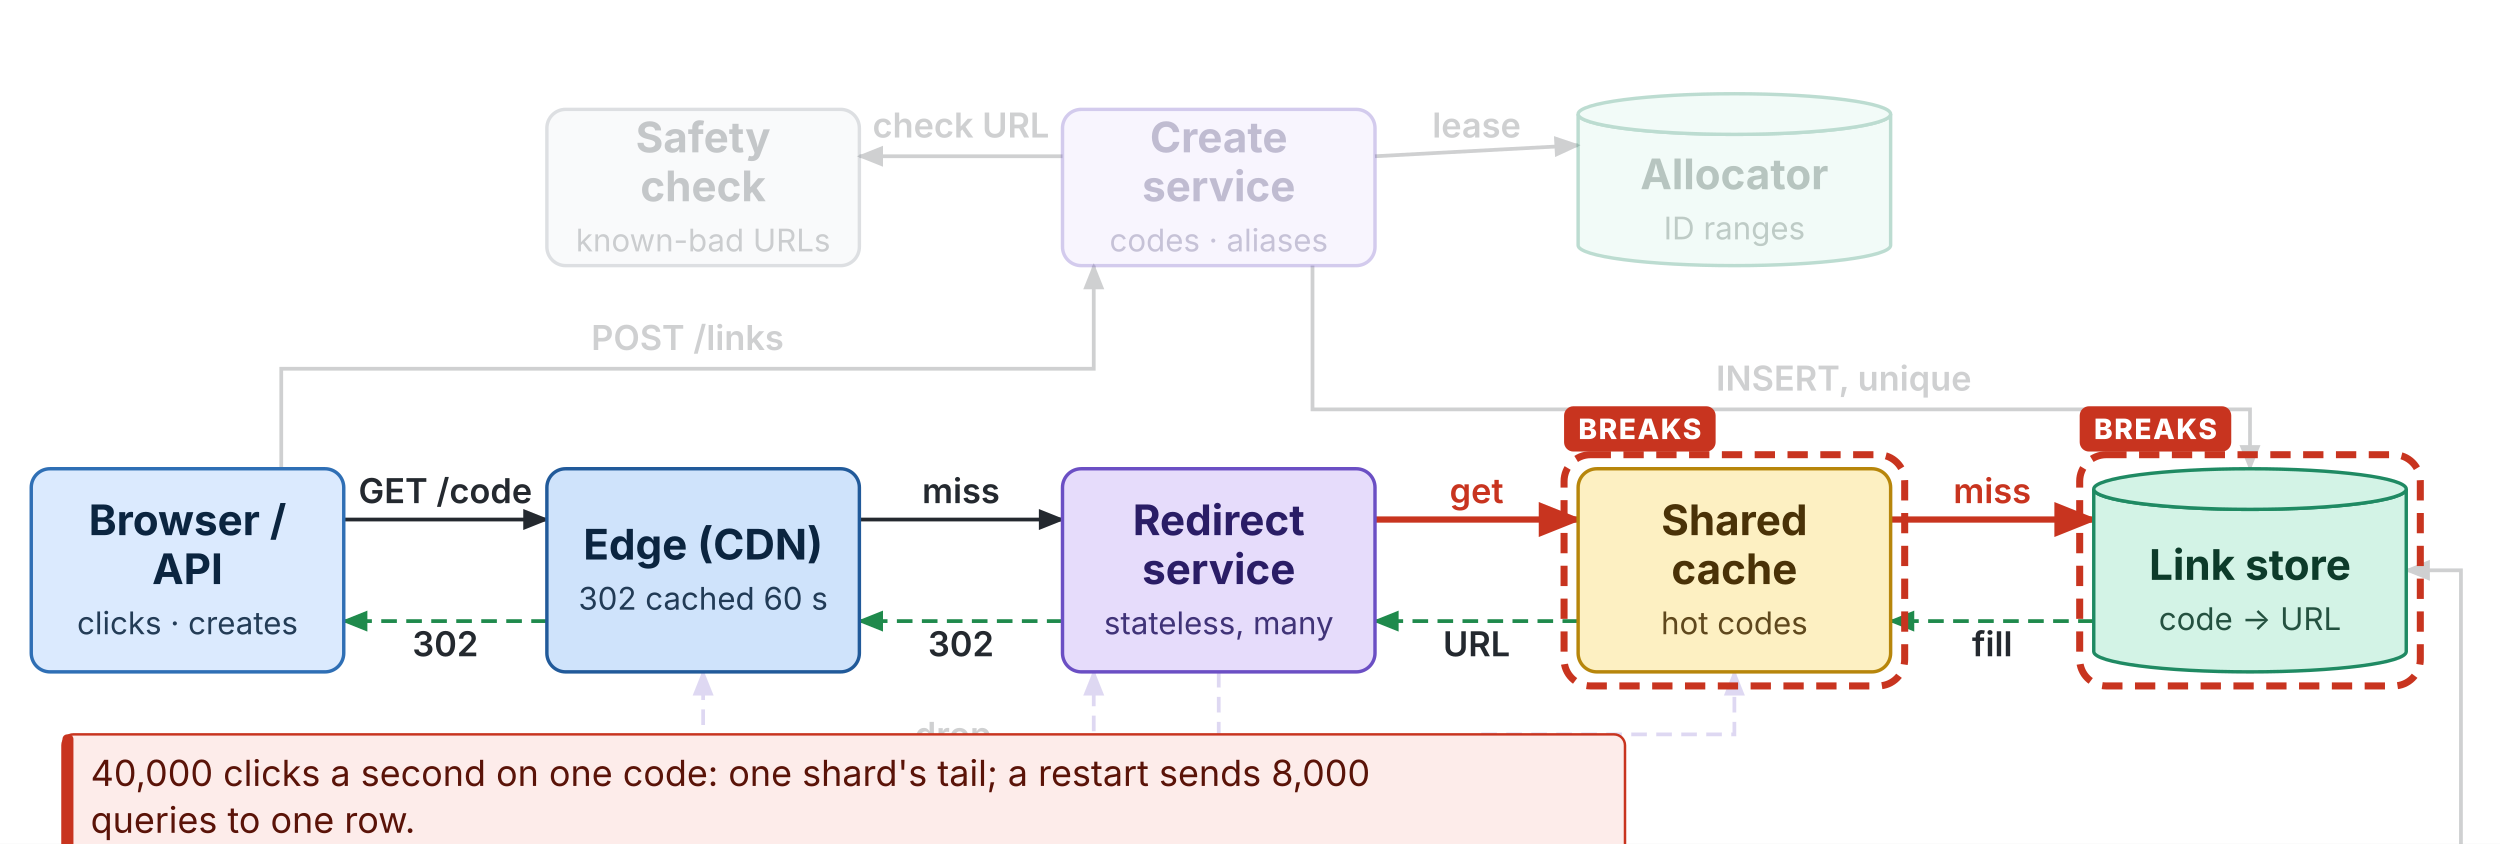
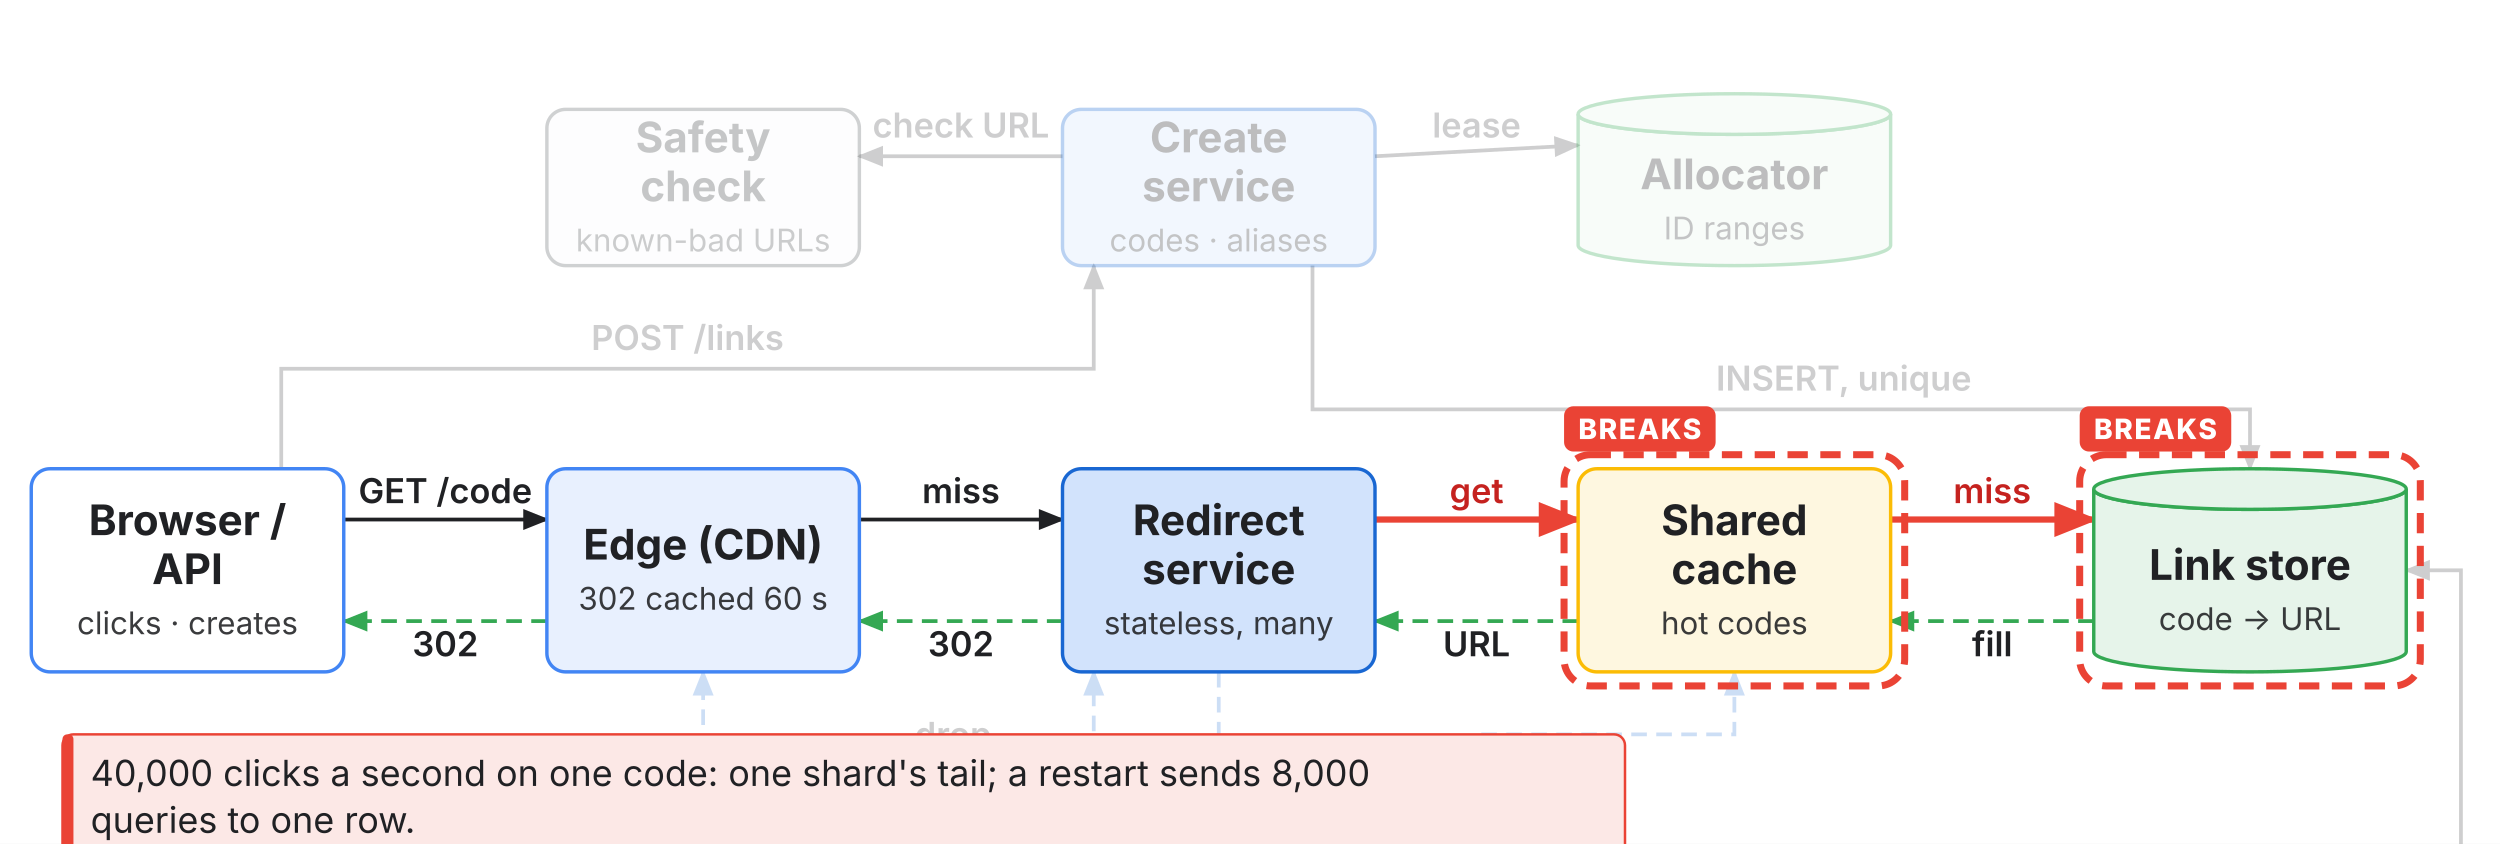
<svg xmlns="http://www.w3.org/2000/svg" class="base" viewBox="0 0 1600 540" width="1600" height="540">
  <defs>
-     <marker id="bs-1f8a4c" viewBox="0 0 10 10" refX="9" refY="5" markerWidth="7" markerHeight="7" orient="auto">
-       <path d="M0,1 L10,5 L0,9 z" fill="#1f8a4c" />
+     <marker id="bs-1967d2" viewBox="0 0 10 10" refX="9" refY="5" markerWidth="7" markerHeight="7" orient="auto">
+       <path d="M0,1 L10,5 L0,9 z" fill="#1967d2" />
    </marker>
-     <marker id="bs-s-1f8a4c" viewBox="0 0 10 10" refX="1" refY="5" markerWidth="7" markerHeight="7" orient="auto">
-       <path d="M10,1 L0,5 L10,9 z" fill="#1f8a4c" />
+     <marker id="bs-s-1967d2" viewBox="0 0 10 10" refX="1" refY="5" markerWidth="7" markerHeight="7" orient="auto">
+       <path d="M10,1 L0,5 L10,9 z" fill="#1967d2" />
    </marker>
-     <marker id="bs-24292f" viewBox="0 0 10 10" refX="9" refY="5" markerWidth="7" markerHeight="7" orient="auto">
-       <path d="M0,1 L10,5 L0,9 z" fill="#24292f" />
+     <marker id="bs-202124" viewBox="0 0 10 10" refX="9" refY="5" markerWidth="7" markerHeight="7" orient="auto">
+       <path d="M0,1 L10,5 L0,9 z" fill="#202124" />
    </marker>
-     <marker id="bs-s-24292f" viewBox="0 0 10 10" refX="1" refY="5" markerWidth="7" markerHeight="7" orient="auto">
-       <path d="M10,1 L0,5 L10,9 z" fill="#24292f" />
+     <marker id="bs-s-202124" viewBox="0 0 10 10" refX="1" refY="5" markerWidth="7" markerHeight="7" orient="auto">
+       <path d="M10,1 L0,5 L10,9 z" fill="#202124" />
    </marker>
-     <marker id="bs-6b4fc4" viewBox="0 0 10 10" refX="9" refY="5" markerWidth="7" markerHeight="7" orient="auto">
-       <path d="M0,1 L10,5 L0,9 z" fill="#6b4fc4" />
+     <marker id="bs-34a853" viewBox="0 0 10 10" refX="9" refY="5" markerWidth="7" markerHeight="7" orient="auto">
+       <path d="M0,1 L10,5 L0,9 z" fill="#34a853" />
    </marker>
-     <marker id="bs-s-6b4fc4" viewBox="0 0 10 10" refX="1" refY="5" markerWidth="7" markerHeight="7" orient="auto">
-       <path d="M10,1 L0,5 L10,9 z" fill="#6b4fc4" />
+     <marker id="bs-s-34a853" viewBox="0 0 10 10" refX="1" refY="5" markerWidth="7" markerHeight="7" orient="auto">
+       <path d="M10,1 L0,5 L10,9 z" fill="#34a853" />
    </marker>
-     <marker id="bs-c8341f" viewBox="0 0 10 10" refX="9" refY="5" markerWidth="7" markerHeight="7" orient="auto">
-       <path d="M0,1 L10,5 L0,9 z" fill="#c8341f" />
+     <marker id="bs-ea4335" viewBox="0 0 10 10" refX="9" refY="5" markerWidth="7" markerHeight="7" orient="auto">
+       <path d="M0,1 L10,5 L0,9 z" fill="#ea4335" />
    </marker>
-     <marker id="bs-s-c8341f" viewBox="0 0 10 10" refX="1" refY="5" markerWidth="7" markerHeight="7" orient="auto">
-       <path d="M10,1 L0,5 L10,9 z" fill="#c8341f" />
+     <marker id="bs-s-ea4335" viewBox="0 0 10 10" refX="1" refY="5" markerWidth="7" markerHeight="7" orient="auto">
+       <path d="M10,1 L0,5 L10,9 z" fill="#ea4335" />
    </marker>
  </defs>
  <rect width="1600" height="540" fill="#ffffff" />
-   <path d="M880.0,332.5 L1010.0,332.5" fill="none" stroke="#c8341f" stroke-width="4" marker-end="url(#bs-c8341f)" />
-   <path d="M1010.0,397.5 L880.0,397.5" fill="none" stroke="#1f8a4c" stroke-width="2.4" stroke-dasharray="10 6" marker-end="url(#bs-1f8a4c)" />
-   <path d="M1210.0,332.5 L1340.0,332.5" fill="none" stroke="#c8341f" stroke-width="4" marker-end="url(#bs-c8341f)" />
-   <path d="M1340.0,397.5 L1210.0,397.5" fill="none" stroke="#1f8a4c" stroke-width="2.4" stroke-dasharray="10 6" marker-end="url(#bs-1f8a4c)" />
-   <path d="M180.0,300.0 L180.0,236.0 L700.0,236.0 L700.0,170.0" fill="none" stroke="#24292f" stroke-width="2.4" marker-end="url(#bs-24292f)" opacity="0.22" />
-   <path d="M880.0,100.0 L1010.0,93.0" fill="none" stroke="#24292f" stroke-width="2.4" marker-end="url(#bs-24292f)" opacity="0.22" />
-   <path d="M840.0,170.0 L840.0,262.0 L1440.0,262.0 L1440.0,300.0" fill="none" stroke="#24292f" stroke-width="2.4" marker-end="url(#bs-24292f)" opacity="0.22" />
-   <path d="M220.0,332.5 L350.0,332.5" fill="none" stroke="#24292f" stroke-width="2.4" marker-end="url(#bs-24292f)" />
-   <path d="M350.0,397.5 L220.0,397.5" fill="none" stroke="#1f8a4c" stroke-width="2.4" stroke-dasharray="10 6" marker-end="url(#bs-1f8a4c)" />
-   <path d="M550.0,332.5 L680.0,332.5" fill="none" stroke="#24292f" stroke-width="2.4" marker-end="url(#bs-24292f)" />
-   <path d="M680.0,397.5 L550.0,397.5" fill="none" stroke="#1f8a4c" stroke-width="2.4" stroke-dasharray="10 6" marker-end="url(#bs-1f8a4c)" />
-   <path d="M680.0,100.0 L550.0,100.0" fill="none" stroke="#24292f" stroke-width="2.4" marker-end="url(#bs-24292f)" opacity="0.22" />
-   <path d="M780.0,430.0 L780.0,560.0" fill="none" stroke="#6b4fc4" stroke-width="2.4" stroke-dasharray="10 6" marker-end="url(#bs-6b4fc4)" opacity="0.22" />
-   <path d="M880.0,610.0 L1010.0,610.0" fill="none" stroke="#6b4fc4" stroke-width="2.4" stroke-dasharray="10 6" marker-end="url(#bs-6b4fc4)" opacity="0.22" />
-   <path d="M1210.0,610.0 L1340.0,610.0" fill="none" stroke="#24292f" stroke-width="2.4" marker-end="url(#bs-24292f)" opacity="0.22" />
-   <path d="M220.0,610.0 L350.0,610.0" fill="none" stroke="#6b4fc4" stroke-width="2.4" stroke-dasharray="10 6" marker-end="url(#bs-6b4fc4)" opacity="0.22" />
-   <path d="M450.0,560.0 L450.0,430.0" fill="none" stroke="#6b4fc4" stroke-width="2.4" stroke-dasharray="10 6" marker-end="url(#bs-6b4fc4)" opacity="0.22" />
-   <path d="M520.0,560.0 L520.0,490.0 L700.0,490.0 L700.0,430.0" fill="none" stroke="#6b4fc4" stroke-width="2.4" stroke-dasharray="10 6" marker-end="url(#bs-6b4fc4)" opacity="0.22" />
-   <path d="M450.0,660.0 L450.0,700.0 L945.0,700.0 L945.0,470.0 L1110.0,470.0 L1110.0,430.0" fill="none" stroke="#6b4fc4" stroke-width="2.4" stroke-dasharray="10 6" marker-end="url(#bs-6b4fc4)" opacity="0.22" />
-   <path d="M120.0,660.0 L120.0,740.0 L1575.0,740.0 L1575.0,365.0 L1540.0,365.0" fill="none" stroke="#24292f" stroke-width="2.4" marker-end="url(#bs-24292f)" opacity="0.22" />
-   <rect x="20" y="300" width="200" height="130" rx="12" fill="#dbeafe" stroke="#2f6fb5" stroke-width="2.2" />
-   <text x="120.0" y="342.5" text-anchor="middle" font-family="Inter, Helvetica, Arial, sans-serif" font-size="27" font-weight="700" fill="#0b2540">Browser /</text>
-   <text x="120.0" y="373.8" text-anchor="middle" font-family="Inter, Helvetica, Arial, sans-serif" font-size="27" font-weight="700" fill="#0b2540">API</text>
-   <text x="120.0" y="405.9" text-anchor="middle" font-family="Inter, Helvetica, Arial, sans-serif" font-size="20.0" fill="#0b2540" fill-opacity="0.88">clicks · creates</text>
-   <rect x="350" y="300" width="200" height="130" rx="12" fill="#cfe3fb" stroke="#215a9a" stroke-width="2.2" />
-   <text x="450.0" y="358.1" text-anchor="middle" font-family="Inter, Helvetica, Arial, sans-serif" font-size="27" font-weight="700" fill="#0b2540">Edge (CDN)</text>
-   <text x="450.0" y="390.2" text-anchor="middle" font-family="Inter, Helvetica, Arial, sans-serif" font-size="20.0" fill="#0b2540" fill-opacity="0.88">302 cached 60 s</text>
-   <rect x="680" y="300" width="200" height="130" rx="12" fill="#e6dcfb" stroke="#6b4fc4" stroke-width="2.2" />
-   <text x="780.0" y="342.5" text-anchor="middle" font-family="Inter, Helvetica, Arial, sans-serif" font-size="27" font-weight="700" fill="#2a1d66">Redirect</text>
-   <text x="780.0" y="373.8" text-anchor="middle" font-family="Inter, Helvetica, Arial, sans-serif" font-size="27" font-weight="700" fill="#2a1d66">service</text>
-   <text x="780.0" y="405.9" text-anchor="middle" font-family="Inter, Helvetica, Arial, sans-serif" font-size="20.0" fill="#2a1d66" fill-opacity="0.88">stateless, many</text>
-   <rect x="1010" y="300" width="200" height="130" rx="12" fill="#fdf0c2" stroke="#b7860b" stroke-width="2.2" />
-   <text x="1110.0" y="342.5" text-anchor="middle" font-family="Inter, Helvetica, Arial, sans-serif" font-size="27" font-weight="700" fill="#4a3207">Shared</text>
-   <text x="1110.0" y="373.8" text-anchor="middle" font-family="Inter, Helvetica, Arial, sans-serif" font-size="27" font-weight="700" fill="#4a3207">cache</text>
-   <text x="1110.0" y="405.9" text-anchor="middle" font-family="Inter, Helvetica, Arial, sans-serif" font-size="20.0" fill="#4a3207" fill-opacity="0.88">hot codes</text>
-   <path d="M1340,313 a100.0,13 0 0,0 200,0 v104 a100.0,13 0 0,1 -200,0 z" fill="#d3f3e6" stroke="#1f8a63" stroke-width="2.2" />
-   <ellipse cx="1440.0" cy="313" rx="100.0" ry="13" fill="#d3f3e6" stroke="#1f8a63" stroke-width="2.2" />
-   <text x="1440.0" y="371.1" text-anchor="middle" font-family="Inter, Helvetica, Arial, sans-serif" font-size="27" font-weight="700" fill="#0d3b2a">Link store</text>
-   <text x="1440.0" y="403.2" text-anchor="middle" font-family="Inter, Helvetica, Arial, sans-serif" font-size="20.0" fill="#0d3b2a" fill-opacity="0.88">code → URL</text>
-   <g opacity="0.3">
-     <rect x="680" y="70" width="200" height="100" rx="12" fill="#e6dcfb" stroke="#6b4fc4" stroke-width="2.2" />
-     <text x="780.0" y="97.5" text-anchor="middle" font-family="Inter, Helvetica, Arial, sans-serif" font-size="27" font-weight="700" fill="#2a1d66">Create</text>
-     <text x="780.0" y="128.8" text-anchor="middle" font-family="Inter, Helvetica, Arial, sans-serif" font-size="27" font-weight="700" fill="#2a1d66">service</text>
-     <text x="780.0" y="160.9" text-anchor="middle" font-family="Inter, Helvetica, Arial, sans-serif" font-size="20.0" fill="#2a1d66" fill-opacity="0.88">codes · aliases</text>
+   <path data-k="e:r-c" d="M880.0,332.5 L1010.0,332.5" fill="none" stroke="#ea4335" stroke-width="4" marker-end="url(#bs-ea4335)" />
+   <path data-k="e:c-r" d="M1010.0,397.5 L880.0,397.5" fill="none" stroke="#34a853" stroke-width="2.4" stroke-dasharray="10 6" marker-end="url(#bs-34a853)" />
+   <path data-k="e:c-s" d="M1210.0,332.5 L1340.0,332.5" fill="none" stroke="#ea4335" stroke-width="4" marker-end="url(#bs-ea4335)" />
+   <path data-k="e:s-c" d="M1340.0,397.5 L1210.0,397.5" fill="none" stroke="#34a853" stroke-width="2.4" stroke-dasharray="10 6" marker-end="url(#bs-34a853)" />
+   <path data-k="e:u-cr" d="M180.0,300.0 L180.0,236.0 L700.0,236.0 L700.0,170.0" fill="none" stroke="#202124" stroke-width="2.4" marker-end="url(#bs-202124)" opacity="0.22" />
+   <path data-k="e:cr-a" d="M880.0,100.0 L1010.0,93.0" fill="none" stroke="#202124" stroke-width="2.4" marker-end="url(#bs-202124)" opacity="0.22" />
+   <path data-k="e:cr-s" d="M840.0,170.0 L840.0,262.0 L1440.0,262.0 L1440.0,300.0" fill="none" stroke="#202124" stroke-width="2.4" marker-end="url(#bs-202124)" opacity="0.22" />
+   <path data-k="e:u-e" d="M220.0,332.5 L350.0,332.5" fill="none" stroke="#202124" stroke-width="2.4" marker-end="url(#bs-202124)" />
+   <path data-k="e:e-u" d="M350.0,397.5 L220.0,397.5" fill="none" stroke="#34a853" stroke-width="2.4" stroke-dasharray="10 6" marker-end="url(#bs-34a853)" />
+   <path data-k="e:e-r" d="M550.0,332.5 L680.0,332.5" fill="none" stroke="#202124" stroke-width="2.4" marker-end="url(#bs-202124)" />
+   <path data-k="e:r-e" d="M680.0,397.5 L550.0,397.5" fill="none" stroke="#34a853" stroke-width="2.4" stroke-dasharray="10 6" marker-end="url(#bs-34a853)" />
+   <path data-k="e:cr-sf" d="M680.0,100.0 L550.0,100.0" fill="none" stroke="#202124" stroke-width="2.4" marker-end="url(#bs-202124)" opacity="0.22" />
+   <path data-k="e:r-cl" d="M780.0,430.0 L780.0,560.0" fill="none" stroke="#1967d2" stroke-width="2.4" stroke-dasharray="10 6" marker-end="url(#bs-1967d2)" opacity="0.22" />
+   <path data-k="e:cl-ag" d="M880.0,610.0 L1010.0,610.0" fill="none" stroke="#1967d2" stroke-width="2.4" stroke-dasharray="10 6" marker-end="url(#bs-1967d2)" opacity="0.22" />
+   <path data-k="e:ag-st" d="M1210.0,610.0 L1340.0,610.0" fill="none" stroke="#202124" stroke-width="2.4" marker-end="url(#bs-202124)" opacity="0.22" />
+   <path data-k="e:t-i" d="M220.0,610.0 L350.0,610.0" fill="none" stroke="#1967d2" stroke-width="2.4" stroke-dasharray="10 6" marker-end="url(#bs-1967d2)" opacity="0.22" />
+   <path data-k="e:i-e" d="M450.0,560.0 L450.0,430.0" fill="none" stroke="#1967d2" stroke-width="2.4" stroke-dasharray="10 6" marker-end="url(#bs-1967d2)" opacity="0.22" />
+   <path data-k="e:i-r" d="M520.0,560.0 L520.0,490.0 L700.0,490.0 L700.0,430.0" fill="none" stroke="#1967d2" stroke-width="2.4" stroke-dasharray="10 6" marker-end="url(#bs-1967d2)" opacity="0.22" />
+   <path data-k="e:i-c" d="M450.0,660.0 L450.0,700.0 L945.0,700.0 L945.0,470.0 L1110.0,470.0 L1110.0,430.0" fill="none" stroke="#1967d2" stroke-width="2.4" stroke-dasharray="10 6" marker-end="url(#bs-1967d2)" opacity="0.22" />
+   <path data-k="e:t-s" d="M120.0,660.0 L120.0,740.0 L1575.0,740.0 L1575.0,365.0 L1540.0,365.0" fill="none" stroke="#202124" stroke-width="2.4" marker-end="url(#bs-202124)" opacity="0.22" />
+   <g data-k="n:user">
+     <rect x="20" y="300" width="200" height="130" rx="12" fill="#ffffff" stroke="#4285f4" stroke-width="2.2" />
+     <text x="120.0" y="342.5" text-anchor="middle" font-family="Inter, Roboto, sans-serif" font-size="27" font-weight="700" fill="#202124">Browser /</text>
+     <text x="120.0" y="373.8" text-anchor="middle" font-family="Inter, Roboto, sans-serif" font-size="27" font-weight="700" fill="#202124">API</text>
+     <text x="120.0" y="405.9" text-anchor="middle" font-family="Inter, Roboto, sans-serif" font-size="20.0" fill="#202124" fill-opacity="0.88">clicks · creates</text>
  </g>
-   <g opacity="0.3">
-     <path d="M1010,73 a100.0,13 0 0,0 200,0 v84 a100.0,13 0 0,1 -200,0 z" fill="#d3f3e6" stroke="#1f8a63" stroke-width="2.2" />
-     <ellipse cx="1110.0" cy="73" rx="100.0" ry="13" fill="#d3f3e6" stroke="#1f8a63" stroke-width="2.2" />
-     <text x="1110.0" y="121.1" text-anchor="middle" font-family="Inter, Helvetica, Arial, sans-serif" font-size="27" font-weight="700" fill="#0d3b2a">Allocator</text>
-     <text x="1110.0" y="153.2" text-anchor="middle" font-family="Inter, Helvetica, Arial, sans-serif" font-size="20.0" fill="#0d3b2a" fill-opacity="0.88">ID ranges</text>
+   <g data-k="n:edge">
+     <rect x="350" y="300" width="200" height="130" rx="12" fill="#e8f0fe" stroke="#4285f4" stroke-width="2.2" />
+     <text x="450.0" y="358.1" text-anchor="middle" font-family="Inter, Roboto, sans-serif" font-size="27" font-weight="700" fill="#202124">Edge (CDN)</text>
+     <text x="450.0" y="390.2" text-anchor="middle" font-family="Inter, Roboto, sans-serif" font-size="20.0" fill="#202124" fill-opacity="0.88">302 cached 60 s</text>
  </g>
-   <g opacity="0.3">
-     <rect x="350" y="70" width="200" height="100" rx="12" fill="#eceff2" stroke="#8c959f" stroke-width="2.2" />
-     <text x="450.0" y="97.5" text-anchor="middle" font-family="Inter, Helvetica, Arial, sans-serif" font-size="27" font-weight="700" fill="#3a424a">Safety</text>
-     <text x="450.0" y="128.8" text-anchor="middle" font-family="Inter, Helvetica, Arial, sans-serif" font-size="27" font-weight="700" fill="#3a424a">check</text>
-     <text x="450.0" y="160.9" text-anchor="middle" font-family="Inter, Helvetica, Arial, sans-serif" font-size="20.0" fill="#3a424a" fill-opacity="0.88">known-bad URLs</text>
+   <g data-k="n:redir">
+     <rect x="680" y="300" width="200" height="130" rx="12" fill="#d2e3fc" stroke="#1967d2" stroke-width="2.2" />
+     <text x="780.0" y="342.5" text-anchor="middle" font-family="Inter, Roboto, sans-serif" font-size="27" font-weight="700" fill="#202124">Redirect</text>
+     <text x="780.0" y="373.8" text-anchor="middle" font-family="Inter, Roboto, sans-serif" font-size="27" font-weight="700" fill="#202124">service</text>
+     <text x="780.0" y="405.9" text-anchor="middle" font-family="Inter, Roboto, sans-serif" font-size="20.0" fill="#202124" fill-opacity="0.88">stateless, many</text>
  </g>
-   <g opacity="0.3">
-     <path d="M695,560 h170 a15,50.0 0 0,1 0,100 h-170 a15,50.0 0 0,1 0,-100 z" fill="#fde3cf" stroke="#c26a1b" stroke-width="2.2" />
-     <ellipse cx="865" cy="610.0" rx="15" ry="50.0" fill="none" stroke="#c26a1b" stroke-width="2.2" />
-     <text x="772.0" y="603.1" text-anchor="middle" font-family="Inter, Helvetica, Arial, sans-serif" font-size="27" font-weight="700" fill="#4f2a08">Click log</text>
-     <text x="772.0" y="635.2" text-anchor="middle" font-family="Inter, Helvetica, Arial, sans-serif" font-size="20.0" fill="#4f2a08" fill-opacity="0.88">by code</text>
+   <g data-k="n:cache">
+     <rect x="1010" y="300" width="200" height="130" rx="12" fill="#fef7e0" stroke="#fbbc05" stroke-width="2.2" />
+     <text x="1110.0" y="342.5" text-anchor="middle" font-family="Inter, Roboto, sans-serif" font-size="27" font-weight="700" fill="#202124">Shared</text>
+     <text x="1110.0" y="373.8" text-anchor="middle" font-family="Inter, Roboto, sans-serif" font-size="27" font-weight="700" fill="#202124">cache</text>
+     <text x="1110.0" y="405.9" text-anchor="middle" font-family="Inter, Roboto, sans-serif" font-size="20.0" fill="#202124" fill-opacity="0.88">hot codes</text>
  </g>
-   <g opacity="0.3">
-     <rect x="1010" y="560" width="200" height="100" rx="12" fill="#e6dcfb" stroke="#6b4fc4" stroke-width="2.2" />
-     <text x="1110.0" y="603.1" text-anchor="middle" font-family="Inter, Helvetica, Arial, sans-serif" font-size="27" font-weight="700" fill="#2a1d66">Aggregator</text>
-     <text x="1110.0" y="635.2" text-anchor="middle" font-family="Inter, Helvetica, Arial, sans-serif" font-size="20.0" fill="#2a1d66" fill-opacity="0.88">per minute</text>
+   <g data-k="n:store">
+     <path d="M1340,313 a100.0,13 0 0,0 200,0 v104 a100.0,13 0 0,1 -200,0 z" fill="#e6f4ea" stroke="#34a853" stroke-width="2.2" />
+     <ellipse cx="1440.0" cy="313" rx="100.0" ry="13" fill="#e6f4ea" stroke="#34a853" stroke-width="2.2" />
+     <text x="1440.0" y="371.1" text-anchor="middle" font-family="Inter, Roboto, sans-serif" font-size="27" font-weight="700" fill="#202124">Link store</text>
+     <text x="1440.0" y="403.2" text-anchor="middle" font-family="Inter, Roboto, sans-serif" font-size="20.0" fill="#202124" fill-opacity="0.88">code → URL</text>
  </g>
-   <g opacity="0.3">
-     <path d="M1340,573 a100.0,13 0 0,0 200,0 v74 a100.0,13 0 0,1 -200,0 z" fill="#d3f3e6" stroke="#1f8a63" stroke-width="2.2" />
-     <ellipse cx="1440.0" cy="573" rx="100.0" ry="13" fill="#d3f3e6" stroke="#1f8a63" stroke-width="2.2" />
-     <text x="1440.0" y="616.1" text-anchor="middle" font-family="Inter, Helvetica, Arial, sans-serif" font-size="27" font-weight="700" fill="#0d3b2a">Stats store</text>
-     <text x="1440.0" y="648.2" text-anchor="middle" font-family="Inter, Helvetica, Arial, sans-serif" font-size="20.0" fill="#0d3b2a" fill-opacity="0.88">day · country</text>
+   <g data-k="n:create">
+     <g opacity="0.3">
+       <rect x="680" y="70" width="200" height="100" rx="12" fill="#d2e3fc" stroke="#1967d2" stroke-width="2.2" />
+       <text x="780.0" y="97.5" text-anchor="middle" font-family="Inter, Roboto, sans-serif" font-size="27" font-weight="700" fill="#202124">Create</text>
+       <text x="780.0" y="128.8" text-anchor="middle" font-family="Inter, Roboto, sans-serif" font-size="27" font-weight="700" fill="#202124">service</text>
+       <text x="780.0" y="160.9" text-anchor="middle" font-family="Inter, Roboto, sans-serif" font-size="20.0" fill="#202124" fill-opacity="0.88">codes · aliases</text>
+     </g>
  </g>
-   <g opacity="0.3">
-     <rect x="20" y="560" width="200" height="100" rx="12" fill="#e6dcfb" stroke="#6b4fc4" stroke-width="2.2" />
-     <text x="120.0" y="603.1" text-anchor="middle" font-family="Inter, Helvetica, Arial, sans-serif" font-size="27" font-weight="700" fill="#2a1d66">Takedown</text>
-     <text x="120.0" y="635.2" text-anchor="middle" font-family="Inter, Helvetica, Arial, sans-serif" font-size="20.0" fill="#2a1d66" fill-opacity="0.88">owner · trust</text>
+   <g data-k="n:alloc">
+     <g opacity="0.3">
+       <path d="M1010,73 a100.0,13 0 0,0 200,0 v84 a100.0,13 0 0,1 -200,0 z" fill="#e6f4ea" stroke="#34a853" stroke-width="2.2" />
+       <ellipse cx="1110.0" cy="73" rx="100.0" ry="13" fill="#e6f4ea" stroke="#34a853" stroke-width="2.2" />
+       <text x="1110.0" y="121.1" text-anchor="middle" font-family="Inter, Roboto, sans-serif" font-size="27" font-weight="700" fill="#202124">Allocator</text>
+       <text x="1110.0" y="153.2" text-anchor="middle" font-family="Inter, Roboto, sans-serif" font-size="20.0" fill="#202124" fill-opacity="0.88">ID ranges</text>
+     </g>
  </g>
-   <g opacity="0.3">
-     <path d="M365,560 h170 a15,50.0 0 0,1 0,100 h-170 a15,50.0 0 0,1 0,-100 z" fill="#fde3cf" stroke="#c26a1b" stroke-width="2.2" />
-     <ellipse cx="535" cy="610.0" rx="15" ry="50.0" fill="none" stroke="#c26a1b" stroke-width="2.2" />
-     <text x="442.0" y="603.1" text-anchor="middle" font-family="Inter, Helvetica, Arial, sans-serif" font-size="27" font-weight="700" fill="#4f2a08">Invalidation</text>
-     <text x="442.0" y="635.2" text-anchor="middle" font-family="Inter, Helvetica, Arial, sans-serif" font-size="20.0" fill="#4f2a08" fill-opacity="0.88">channel</text>
+   <g data-k="n:safety">
+     <g opacity="0.3">
+       <rect x="350" y="70" width="200" height="100" rx="12" fill="#f8f9fa" stroke="#5f6368" stroke-width="2.2" />
+       <text x="450.0" y="97.5" text-anchor="middle" font-family="Inter, Roboto, sans-serif" font-size="27" font-weight="700" fill="#3c4043">Safety</text>
+       <text x="450.0" y="128.8" text-anchor="middle" font-family="Inter, Roboto, sans-serif" font-size="27" font-weight="700" fill="#3c4043">check</text>
+       <text x="450.0" y="160.9" text-anchor="middle" font-family="Inter, Roboto, sans-serif" font-size="20.0" fill="#3c4043" fill-opacity="0.88">known-bad URLs</text>
+     </g>
  </g>
-   <text x="945.0" y="322.0" text-anchor="middle" font-family="Inter, Helvetica, Arial, sans-serif" font-size="22" font-weight="600" fill="#c8341f" paint-order="stroke" stroke="#ffffff" stroke-width="6" stroke-linejoin="round">get</text>
-   <text x="945.0" y="420.0" text-anchor="middle" font-family="Inter, Helvetica, Arial, sans-serif" font-size="22" font-weight="600" fill="#24292f" paint-order="stroke" stroke="#ffffff" stroke-width="6" stroke-linejoin="round">URL</text>
-   <text x="1275.0" y="322.0" text-anchor="middle" font-family="Inter, Helvetica, Arial, sans-serif" font-size="22" font-weight="600" fill="#c8341f" paint-order="stroke" stroke="#ffffff" stroke-width="6" stroke-linejoin="round">miss</text>
-   <text x="1275.0" y="420.0" text-anchor="middle" font-family="Inter, Helvetica, Arial, sans-serif" font-size="22" font-weight="600" fill="#24292f" paint-order="stroke" stroke="#ffffff" stroke-width="6" stroke-linejoin="round">fill</text>
-   <text x="440.0" y="224.0" text-anchor="middle" font-family="Inter, Helvetica, Arial, sans-serif" font-size="22" font-weight="600" fill="#24292f" paint-order="stroke" stroke="#ffffff" stroke-width="6" stroke-linejoin="round" opacity="0.22">POST /links</text>
-   <text x="945.0" y="88.0" text-anchor="middle" font-family="Inter, Helvetica, Arial, sans-serif" font-size="22" font-weight="600" fill="#24292f" paint-order="stroke" stroke="#ffffff" stroke-width="6" stroke-linejoin="round" opacity="0.22">lease</text>
-   <text x="1180.0" y="250.0" text-anchor="middle" font-family="Inter, Helvetica, Arial, sans-serif" font-size="22" font-weight="600" fill="#24292f" paint-order="stroke" stroke="#ffffff" stroke-width="6" stroke-linejoin="round" opacity="0.22">INSERT, unique</text>
-   <text x="285.0" y="322.0" text-anchor="middle" font-family="Inter, Helvetica, Arial, sans-serif" font-size="22" font-weight="600" fill="#24292f" paint-order="stroke" stroke="#ffffff" stroke-width="6" stroke-linejoin="round">GET /code</text>
-   <text x="285.0" y="420.0" text-anchor="middle" font-family="Inter, Helvetica, Arial, sans-serif" font-size="22" font-weight="600" fill="#24292f" paint-order="stroke" stroke="#ffffff" stroke-width="6" stroke-linejoin="round">302</text>
-   <text x="615.0" y="322.0" text-anchor="middle" font-family="Inter, Helvetica, Arial, sans-serif" font-size="22" font-weight="600" fill="#24292f" paint-order="stroke" stroke="#ffffff" stroke-width="6" stroke-linejoin="round">miss</text>
-   <text x="615.0" y="420.0" text-anchor="middle" font-family="Inter, Helvetica, Arial, sans-serif" font-size="22" font-weight="600" fill="#24292f" paint-order="stroke" stroke="#ffffff" stroke-width="6" stroke-linejoin="round">302</text>
-   <text x="615.0" y="88.0" text-anchor="middle" font-family="Inter, Helvetica, Arial, sans-serif" font-size="22" font-weight="600" fill="#24292f" paint-order="stroke" stroke="#ffffff" stroke-width="6" stroke-linejoin="round" opacity="0.22">check URL</text>
-   <text x="845.0" y="500.0" text-anchor="middle" font-family="Inter, Helvetica, Arial, sans-serif" font-size="22" font-weight="600" fill="#24292f" paint-order="stroke" stroke="#ffffff" stroke-width="6" stroke-linejoin="round" opacity="0.22">click, after</text>
-   <text x="945.0" y="588.0" text-anchor="middle" font-family="Inter, Helvetica, Arial, sans-serif" font-size="22" font-weight="600" fill="#24292f" paint-order="stroke" stroke="#ffffff" stroke-width="6" stroke-linejoin="round" opacity="0.22">batches</text>
-   <text x="1275.0" y="588.0" text-anchor="middle" font-family="Inter, Helvetica, Arial, sans-serif" font-size="22" font-weight="600" fill="#24292f" paint-order="stroke" stroke="#ffffff" stroke-width="6" stroke-linejoin="round" opacity="0.22">counts</text>
-   <text x="285.0" y="588.0" text-anchor="middle" font-family="Inter, Helvetica, Arial, sans-serif" font-size="22" font-weight="600" fill="#24292f" paint-order="stroke" stroke="#ffffff" stroke-width="6" stroke-linejoin="round" opacity="0.22">publish</text>
-   <text x="495.0" y="500.0" text-anchor="middle" font-family="Inter, Helvetica, Arial, sans-serif" font-size="22" font-weight="600" fill="#24292f" paint-order="stroke" stroke="#ffffff" stroke-width="6" stroke-linejoin="round" opacity="0.22">purge</text>
-   <text x="610.0" y="478.0" text-anchor="middle" font-family="Inter, Helvetica, Arial, sans-serif" font-size="22" font-weight="600" fill="#24292f" paint-order="stroke" stroke="#ffffff" stroke-width="6" stroke-linejoin="round" opacity="0.22">drop</text>
-   <text x="700.0" y="712.0" text-anchor="middle" font-family="Inter, Helvetica, Arial, sans-serif" font-size="22" font-weight="600" fill="#24292f" paint-order="stroke" stroke="#ffffff" stroke-width="6" stroke-linejoin="round" opacity="0.22">delete</text>
-   <text x="1180.0" y="728.0" text-anchor="middle" font-family="Inter, Helvetica, Arial, sans-serif" font-size="22" font-weight="600" fill="#24292f" paint-order="stroke" stroke="#ffffff" stroke-width="6" stroke-linejoin="round" opacity="0.22">status = blocked</text>
-   <rect x="1001" y="291" width="218" height="148" rx="17" fill="none" stroke="#c8341f" stroke-width="4.5" stroke-dasharray="13 8" />
-   <rect x="1001" y="260" width="97.0" height="29" rx="6" fill="#c8341f" />
-   <text x="1049.5" y="281" text-anchor="middle" font-family="Inter, Helvetica, Arial, sans-serif" font-size="18" font-weight="800" letter-spacing="1" fill="#ffffff">BREAKS</text>
-   <rect x="1331" y="291" width="218" height="148" rx="17" fill="none" stroke="#c8341f" stroke-width="4.5" stroke-dasharray="13 8" />
-   <rect x="1331" y="260" width="97.0" height="29" rx="6" fill="#c8341f" />
-   <text x="1379.5" y="281" text-anchor="middle" font-family="Inter, Helvetica, Arial, sans-serif" font-size="18" font-weight="800" letter-spacing="1" fill="#ffffff">BREAKS</text>
-   <rect x="40" y="470" width="1000" height="80" rx="7" fill="#fdecea" stroke="#c8341f" stroke-width="1.6" />
-   <rect x="40" y="470" width="7" height="80" rx="3" fill="#c8341f" />
-   <text x="58" y="503" font-family="Inter, Helvetica, Arial, sans-serif" font-size="23" fill="#5a1308">40,000 clicks a second on one code: one shard's tail; a restart sends 8,000</text>
-   <text x="58" y="533" font-family="Inter, Helvetica, Arial, sans-serif" font-size="23" fill="#5a1308">queries to one row.</text>
+   <g data-k="n:clog">
+     <g opacity="0.3">
+       <path d="M695,560 h170 a15,50.0 0 0,1 0,100 h-170 a15,50.0 0 0,1 0,-100 z" fill="#f1f3f4" stroke="#5f6368" stroke-width="2.2" />
+       <ellipse cx="865" cy="610.0" rx="15" ry="50.0" fill="none" stroke="#5f6368" stroke-width="2.2" />
+       <text x="772.0" y="603.1" text-anchor="middle" font-family="Inter, Roboto, sans-serif" font-size="27" font-weight="700" fill="#202124">Click log</text>
+       <text x="772.0" y="635.2" text-anchor="middle" font-family="Inter, Roboto, sans-serif" font-size="20.0" fill="#202124" fill-opacity="0.88">by code</text>
+     </g>
+   </g>
+   <g data-k="n:agg">
+     <g opacity="0.3">
+       <rect x="1010" y="560" width="200" height="100" rx="12" fill="#d2e3fc" stroke="#1967d2" stroke-width="2.2" />
+       <text x="1110.0" y="603.1" text-anchor="middle" font-family="Inter, Roboto, sans-serif" font-size="27" font-weight="700" fill="#202124">Aggregator</text>
+       <text x="1110.0" y="635.2" text-anchor="middle" font-family="Inter, Roboto, sans-serif" font-size="20.0" fill="#202124" fill-opacity="0.88">per minute</text>
+     </g>
+   </g>
+   <g data-k="n:stats">
+     <g opacity="0.3">
+       <path d="M1340,573 a100.0,13 0 0,0 200,0 v74 a100.0,13 0 0,1 -200,0 z" fill="#e6f4ea" stroke="#34a853" stroke-width="2.2" />
+       <ellipse cx="1440.0" cy="573" rx="100.0" ry="13" fill="#e6f4ea" stroke="#34a853" stroke-width="2.2" />
+       <text x="1440.0" y="616.1" text-anchor="middle" font-family="Inter, Roboto, sans-serif" font-size="27" font-weight="700" fill="#202124">Stats store</text>
+       <text x="1440.0" y="648.2" text-anchor="middle" font-family="Inter, Roboto, sans-serif" font-size="20.0" fill="#202124" fill-opacity="0.88">day · country</text>
+     </g>
+   </g>
+   <g data-k="n:take">
+     <g opacity="0.3">
+       <rect x="20" y="560" width="200" height="100" rx="12" fill="#d2e3fc" stroke="#1967d2" stroke-width="2.2" />
+       <text x="120.0" y="603.1" text-anchor="middle" font-family="Inter, Roboto, sans-serif" font-size="27" font-weight="700" fill="#202124">Takedown</text>
+       <text x="120.0" y="635.2" text-anchor="middle" font-family="Inter, Roboto, sans-serif" font-size="20.0" fill="#202124" fill-opacity="0.88">owner · trust</text>
+     </g>
+   </g>
+   <g data-k="n:inval">
+     <g opacity="0.3">
+       <path d="M365,560 h170 a15,50.0 0 0,1 0,100 h-170 a15,50.0 0 0,1 0,-100 z" fill="#f1f3f4" stroke="#5f6368" stroke-width="2.2" />
+       <ellipse cx="535" cy="610.0" rx="15" ry="50.0" fill="none" stroke="#5f6368" stroke-width="2.2" />
+       <text x="442.0" y="603.1" text-anchor="middle" font-family="Inter, Roboto, sans-serif" font-size="27" font-weight="700" fill="#202124">Invalidation</text>
+       <text x="442.0" y="635.2" text-anchor="middle" font-family="Inter, Roboto, sans-serif" font-size="20.0" fill="#202124" fill-opacity="0.88">channel</text>
+     </g>
+   </g>
+   <text data-k="e:r-c" x="945.0" y="322.0" text-anchor="middle" font-family="Inter, Roboto, sans-serif" font-size="22" font-weight="600" fill="#C5221F" paint-order="stroke" stroke="#ffffff" stroke-width="6" stroke-linejoin="round">get</text>
+   <text data-k="e:c-r" x="945.0" y="420.0" text-anchor="middle" font-family="Inter, Roboto, sans-serif" font-size="22" font-weight="600" fill="#202124" paint-order="stroke" stroke="#ffffff" stroke-width="6" stroke-linejoin="round">URL</text>
+   <text data-k="e:c-s" x="1275.0" y="322.0" text-anchor="middle" font-family="Inter, Roboto, sans-serif" font-size="22" font-weight="600" fill="#C5221F" paint-order="stroke" stroke="#ffffff" stroke-width="6" stroke-linejoin="round">miss</text>
+   <text data-k="e:s-c" x="1275.0" y="420.0" text-anchor="middle" font-family="Inter, Roboto, sans-serif" font-size="22" font-weight="600" fill="#202124" paint-order="stroke" stroke="#ffffff" stroke-width="6" stroke-linejoin="round">fill</text>
+   <text data-k="e:u-cr" x="440.0" y="224.0" text-anchor="middle" font-family="Inter, Roboto, sans-serif" font-size="22" font-weight="600" fill="#202124" paint-order="stroke" stroke="#ffffff" stroke-width="6" stroke-linejoin="round" opacity="0.22">POST /links</text>
+   <text data-k="e:cr-a" x="945.0" y="88.0" text-anchor="middle" font-family="Inter, Roboto, sans-serif" font-size="22" font-weight="600" fill="#202124" paint-order="stroke" stroke="#ffffff" stroke-width="6" stroke-linejoin="round" opacity="0.22">lease</text>
+   <text data-k="e:cr-s" x="1180.0" y="250.0" text-anchor="middle" font-family="Inter, Roboto, sans-serif" font-size="22" font-weight="600" fill="#202124" paint-order="stroke" stroke="#ffffff" stroke-width="6" stroke-linejoin="round" opacity="0.22">INSERT, unique</text>
+   <text data-k="e:u-e" x="285.0" y="322.0" text-anchor="middle" font-family="Inter, Roboto, sans-serif" font-size="22" font-weight="600" fill="#202124" paint-order="stroke" stroke="#ffffff" stroke-width="6" stroke-linejoin="round">GET /code</text>
+   <text data-k="e:e-u" x="285.0" y="420.0" text-anchor="middle" font-family="Inter, Roboto, sans-serif" font-size="22" font-weight="600" fill="#202124" paint-order="stroke" stroke="#ffffff" stroke-width="6" stroke-linejoin="round">302</text>
+   <text data-k="e:e-r" x="615.0" y="322.0" text-anchor="middle" font-family="Inter, Roboto, sans-serif" font-size="22" font-weight="600" fill="#202124" paint-order="stroke" stroke="#ffffff" stroke-width="6" stroke-linejoin="round">miss</text>
+   <text data-k="e:r-e" x="615.0" y="420.0" text-anchor="middle" font-family="Inter, Roboto, sans-serif" font-size="22" font-weight="600" fill="#202124" paint-order="stroke" stroke="#ffffff" stroke-width="6" stroke-linejoin="round">302</text>
+   <text data-k="e:cr-sf" x="615.0" y="88.0" text-anchor="middle" font-family="Inter, Roboto, sans-serif" font-size="22" font-weight="600" fill="#202124" paint-order="stroke" stroke="#ffffff" stroke-width="6" stroke-linejoin="round" opacity="0.22">check URL</text>
+   <text data-k="e:r-cl" x="845.0" y="500.0" text-anchor="middle" font-family="Inter, Roboto, sans-serif" font-size="22" font-weight="600" fill="#202124" paint-order="stroke" stroke="#ffffff" stroke-width="6" stroke-linejoin="round" opacity="0.22">click, after</text>
+   <text data-k="e:cl-ag" x="945.0" y="588.0" text-anchor="middle" font-family="Inter, Roboto, sans-serif" font-size="22" font-weight="600" fill="#202124" paint-order="stroke" stroke="#ffffff" stroke-width="6" stroke-linejoin="round" opacity="0.22">batches</text>
+   <text data-k="e:ag-st" x="1275.0" y="588.0" text-anchor="middle" font-family="Inter, Roboto, sans-serif" font-size="22" font-weight="600" fill="#202124" paint-order="stroke" stroke="#ffffff" stroke-width="6" stroke-linejoin="round" opacity="0.22">counts</text>
+   <text data-k="e:t-i" x="285.0" y="588.0" text-anchor="middle" font-family="Inter, Roboto, sans-serif" font-size="22" font-weight="600" fill="#202124" paint-order="stroke" stroke="#ffffff" stroke-width="6" stroke-linejoin="round" opacity="0.22">publish</text>
+   <text data-k="e:i-e" x="495.0" y="500.0" text-anchor="middle" font-family="Inter, Roboto, sans-serif" font-size="22" font-weight="600" fill="#202124" paint-order="stroke" stroke="#ffffff" stroke-width="6" stroke-linejoin="round" opacity="0.22">purge</text>
+   <text data-k="e:i-r" x="610.0" y="478.0" text-anchor="middle" font-family="Inter, Roboto, sans-serif" font-size="22" font-weight="600" fill="#202124" paint-order="stroke" stroke="#ffffff" stroke-width="6" stroke-linejoin="round" opacity="0.22">drop</text>
+   <text data-k="e:i-c" x="700.0" y="712.0" text-anchor="middle" font-family="Inter, Roboto, sans-serif" font-size="22" font-weight="600" fill="#202124" paint-order="stroke" stroke="#ffffff" stroke-width="6" stroke-linejoin="round" opacity="0.22">delete</text>
+   <text data-k="e:t-s" x="1180.0" y="728.0" text-anchor="middle" font-family="Inter, Roboto, sans-serif" font-size="22" font-weight="600" fill="#202124" paint-order="stroke" stroke="#ffffff" stroke-width="6" stroke-linejoin="round" opacity="0.22">status = blocked</text>
+   <g data-k="m:cache">
+     <rect x="1001" y="291" width="218" height="148" rx="17" fill="none" stroke="#ea4335" stroke-width="4.5" stroke-dasharray="13 8" />
+     <rect x="1001" y="260" width="97.0" height="29" rx="6" fill="#ea4335" />
+     <text x="1049.5" y="281" text-anchor="middle" font-family="Inter, Roboto, sans-serif" font-size="18" font-weight="800" letter-spacing="1" fill="#ffffff">BREAKS</text>
+   </g>
+   <g data-k="m:store">
+     <rect x="1331" y="291" width="218" height="148" rx="17" fill="none" stroke="#ea4335" stroke-width="4.5" stroke-dasharray="13 8" />
+     <rect x="1331" y="260" width="97.0" height="29" rx="6" fill="#ea4335" />
+     <text x="1379.5" y="281" text-anchor="middle" font-family="Inter, Roboto, sans-serif" font-size="18" font-weight="800" letter-spacing="1" fill="#ffffff">BREAKS</text>
+   </g>
+   <g data-k="note:0">
+     <rect x="40" y="470" width="1000" height="80" rx="7" fill="#fce8e6" stroke="#ea4335" stroke-width="1.6" />
+     <rect x="40" y="470" width="7" height="80" rx="3" fill="#ea4335" />
+     <text x="58" y="503" font-family="Inter, Roboto, sans-serif" font-size="23" fill="#202124">40,000 clicks a second on one code: one shard's tail; a restart sends 8,000</text>
+     <text x="58" y="533" font-family="Inter, Roboto, sans-serif" font-size="23" fill="#202124">queries to one row.</text>
+   </g>
</svg>
